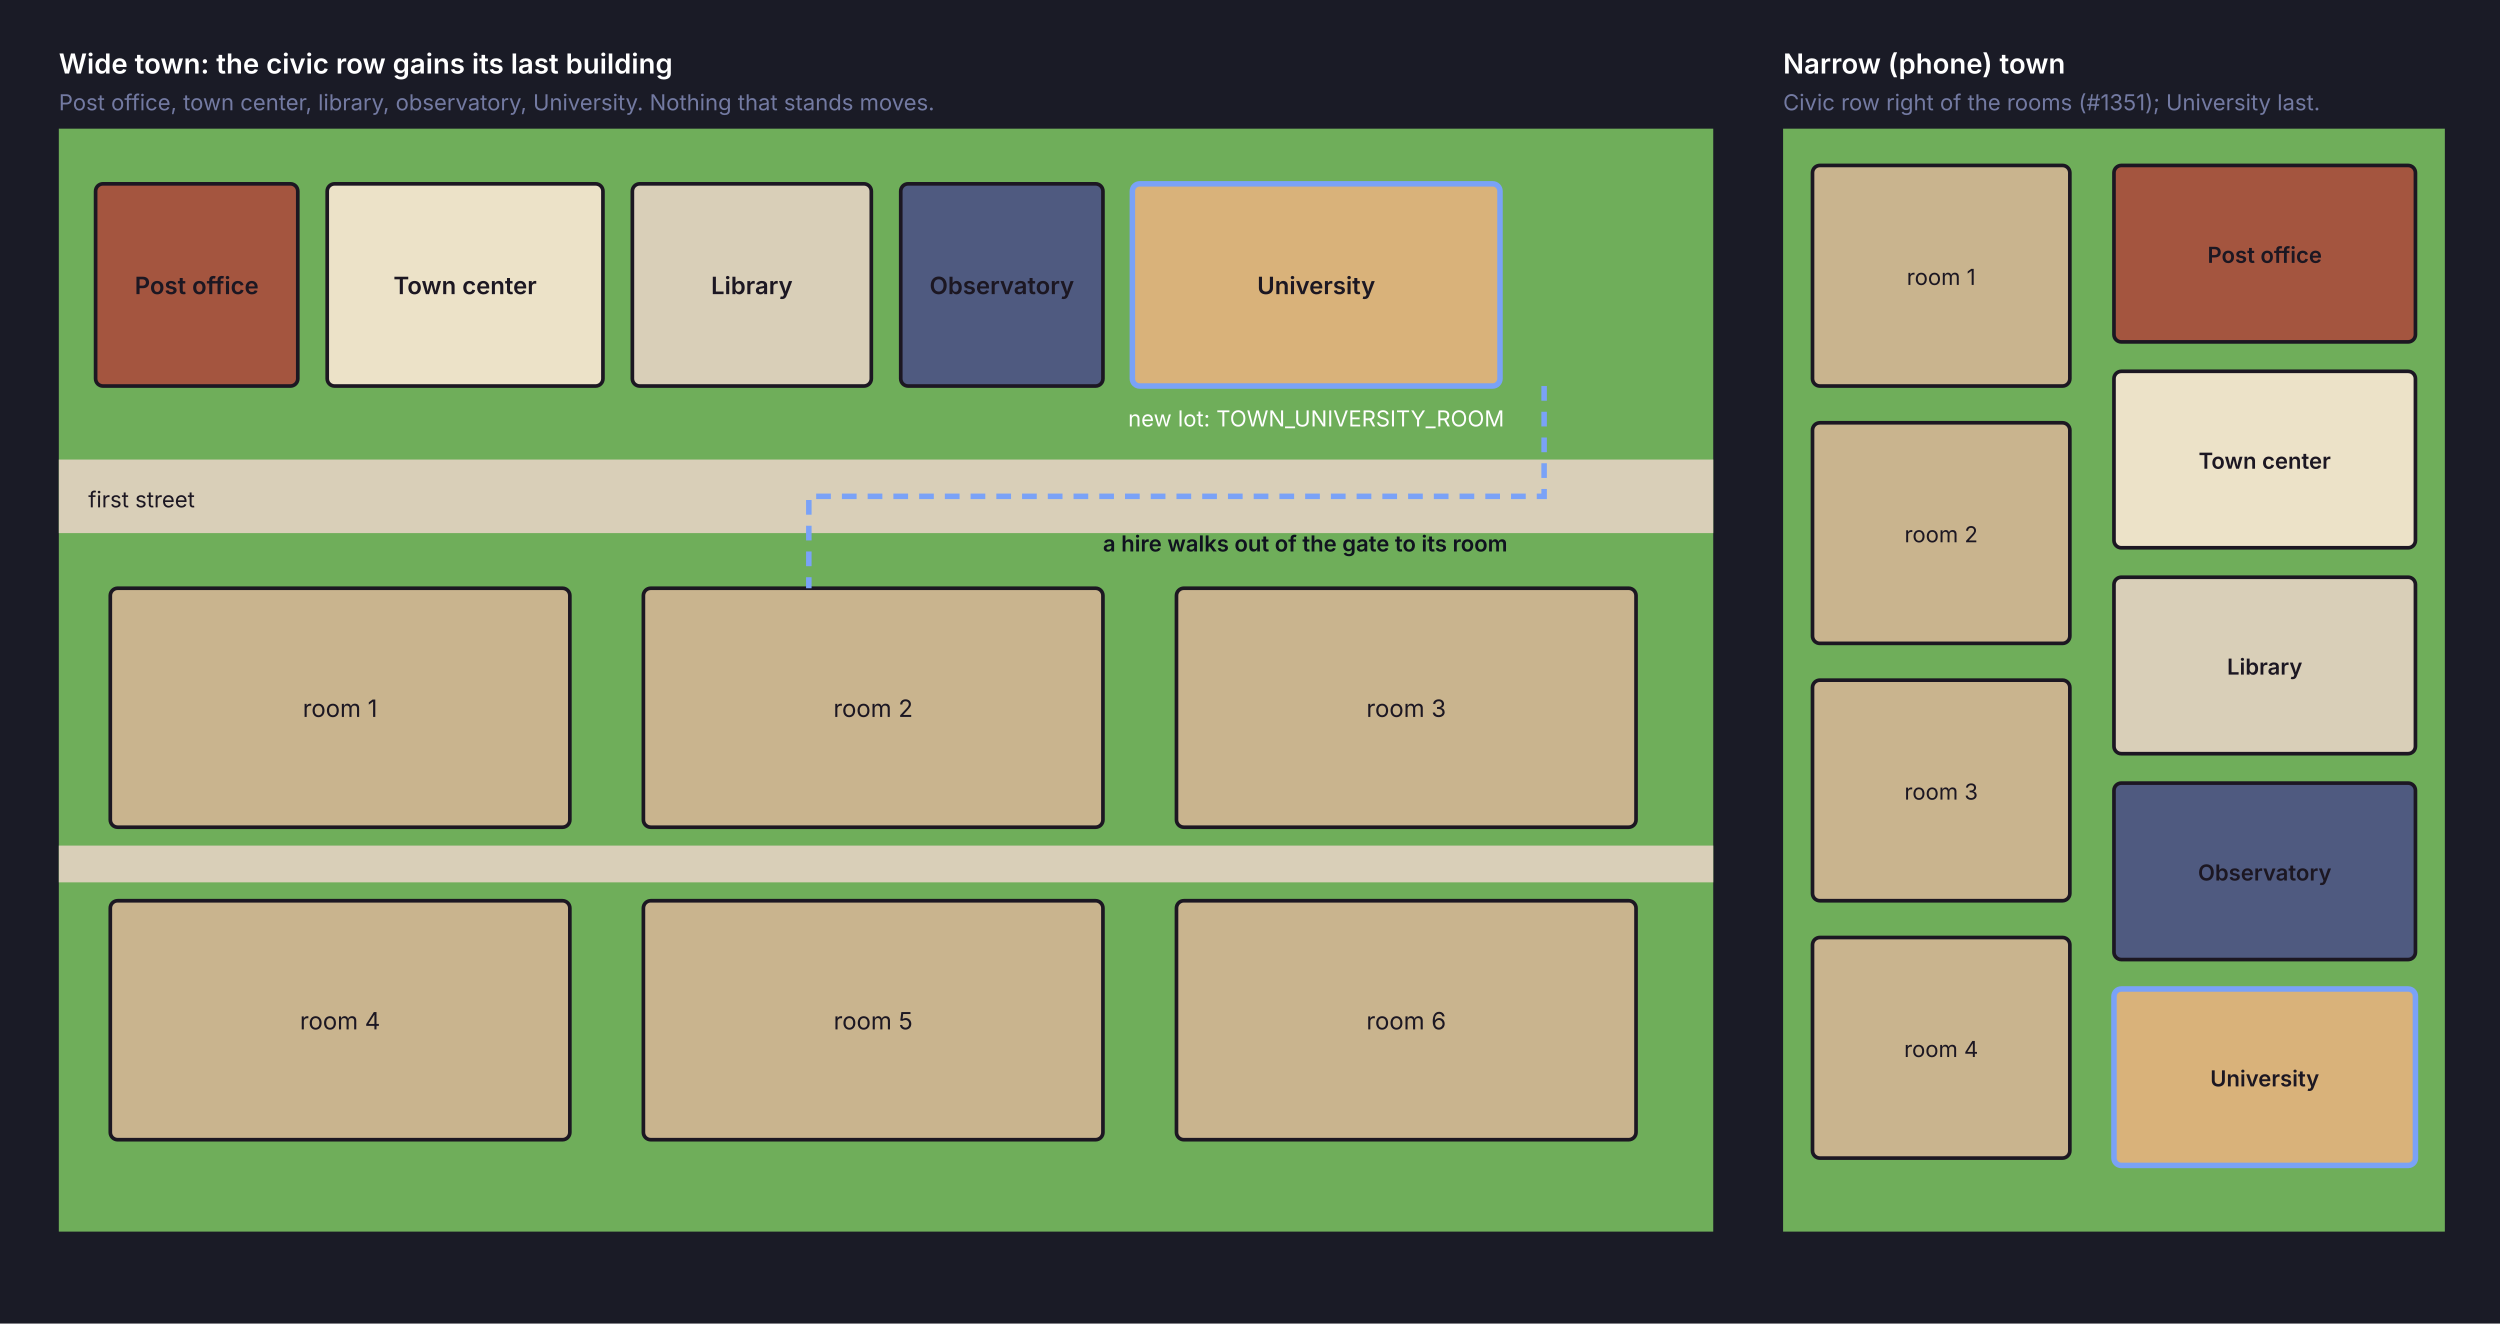
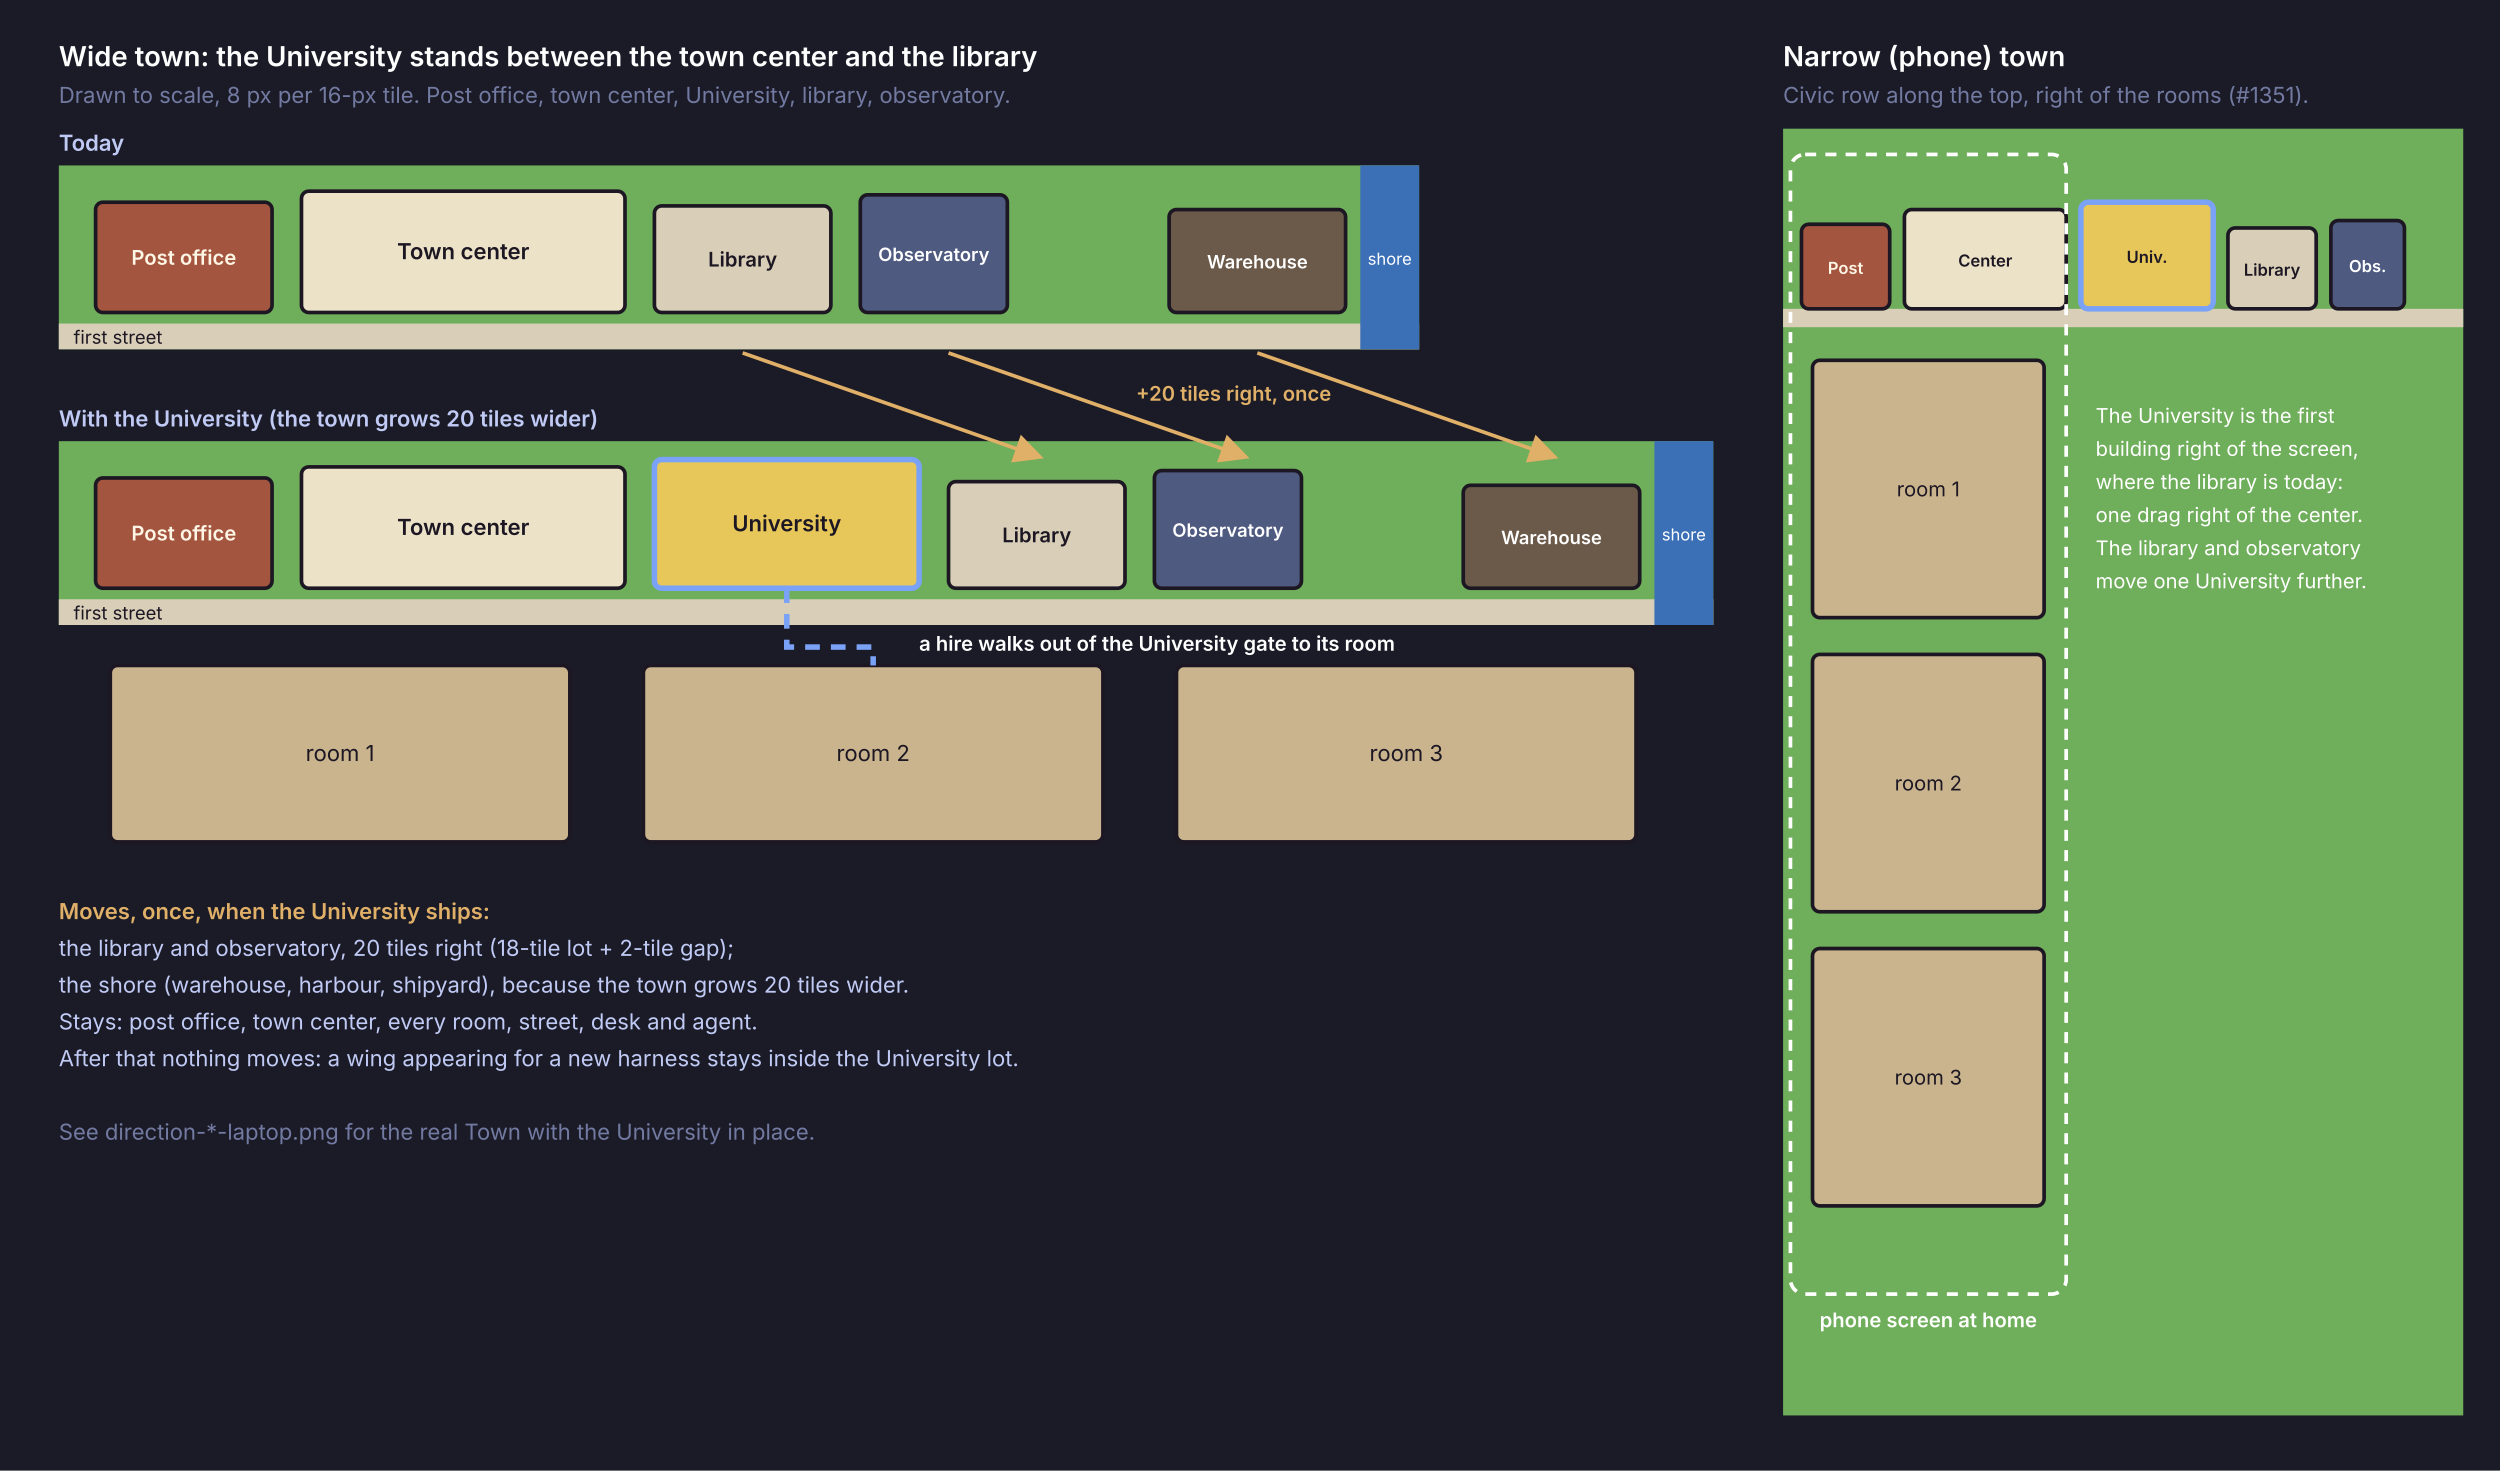
- <svg xmlns="http://www.w3.org/2000/svg" width="1360" height="720" viewBox="0 0 1360 720">
-   <rect x="0" y="0" width="1360" height="720" fill="#1a1b26" />
-   <text x="32" y="40" font-family="Inter, 'Segoe UI', system-ui, sans-serif" font-size="15" fill="#ffffff" font-weight="600">Wide town: the civic row gains its last building</text>
-   <text x="32" y="60" font-family="Inter, 'Segoe UI', system-ui, sans-serif" font-size="12" fill="#737aa2" font-weight="400">Post office, town center, library, observatory, University. Nothing that stands moves.</text>
-   <rect x="32" y="70" width="900" height="600" fill="#6fae5a" />
-   <rect x="52" y="100" width="110" height="110" rx="4" fill="#a4553f" stroke="#1c1722" stroke-width="2" />
-   <text x="107" y="160" font-family="Inter, 'Segoe UI', system-ui, sans-serif" font-size="13" fill="#1c1722" font-weight="600" text-anchor="middle">Post office</text>
-   <rect x="178" y="100" width="150" height="110" rx="4" fill="#ece2c8" stroke="#1c1722" stroke-width="2" />
-   <text x="253" y="160" font-family="Inter, 'Segoe UI', system-ui, sans-serif" font-size="13" fill="#1c1722" font-weight="600" text-anchor="middle">Town center</text>
-   <rect x="344" y="100" width="130" height="110" rx="4" fill="#d9cfb8" stroke="#1c1722" stroke-width="2" />
-   <text x="409" y="160" font-family="Inter, 'Segoe UI', system-ui, sans-serif" font-size="13" fill="#1c1722" font-weight="600" text-anchor="middle">Library</text>
-   <rect x="490" y="100" width="110" height="110" rx="4" fill="#4f5a80" stroke="#1c1722" stroke-width="2" />
-   <text x="545" y="160" font-family="Inter, 'Segoe UI', system-ui, sans-serif" font-size="13" fill="#1c1722" font-weight="600" text-anchor="middle">Observatory</text>
-   <rect x="616" y="100" width="200" height="110" rx="4" fill="#d9b27a" stroke="#7aa2f7" stroke-width="3" />
-   <text x="716" y="160" font-family="Inter, 'Segoe UI', system-ui, sans-serif" font-size="13" fill="#1c1722" font-weight="600" text-anchor="middle">University</text>
-   <text x="716" y="232" font-family="Inter, 'Segoe UI', system-ui, sans-serif" font-size="12" fill="#ffffff" font-weight="400" text-anchor="middle">new lot: TOWN_UNIVERSITY_ROOM</text>
-   <rect x="32" y="250" width="900" height="40" fill="#d9cfb8" />
-   <text x="48" y="276" font-family="Inter, 'Segoe UI', system-ui, sans-serif" font-size="12" fill="#1c1722" font-weight="400">first street</text>
-   <rect x="60" y="320" width="250" height="130" rx="4" fill="#c9b48e" stroke="#1c1722" stroke-width="2" />
-   <text x="185" y="390" font-family="Inter, 'Segoe UI', system-ui, sans-serif" font-size="13" fill="#1c1722" font-weight="400" text-anchor="middle">room 1</text>
-   <rect x="60" y="490" width="250" height="130" rx="4" fill="#c9b48e" stroke="#1c1722" stroke-width="2" />
-   <text x="185" y="560" font-family="Inter, 'Segoe UI', system-ui, sans-serif" font-size="13" fill="#1c1722" font-weight="400" text-anchor="middle">room 4</text>
-   <rect x="350" y="320" width="250" height="130" rx="4" fill="#c9b48e" stroke="#1c1722" stroke-width="2" />
-   <text x="475" y="390" font-family="Inter, 'Segoe UI', system-ui, sans-serif" font-size="13" fill="#1c1722" font-weight="400" text-anchor="middle">room 2</text>
-   <rect x="350" y="490" width="250" height="130" rx="4" fill="#c9b48e" stroke="#1c1722" stroke-width="2" />
-   <text x="475" y="560" font-family="Inter, 'Segoe UI', system-ui, sans-serif" font-size="13" fill="#1c1722" font-weight="400" text-anchor="middle">room 5</text>
-   <rect x="640" y="320" width="250" height="130" rx="4" fill="#c9b48e" stroke="#1c1722" stroke-width="2" />
-   <text x="765" y="390" font-family="Inter, 'Segoe UI', system-ui, sans-serif" font-size="13" fill="#1c1722" font-weight="400" text-anchor="middle">room 3</text>
-   <rect x="640" y="490" width="250" height="130" rx="4" fill="#c9b48e" stroke="#1c1722" stroke-width="2" />
-   <text x="765" y="560" font-family="Inter, 'Segoe UI', system-ui, sans-serif" font-size="13" fill="#1c1722" font-weight="400" text-anchor="middle">room 6</text>
-   <rect x="32" y="460" width="900" height="20" fill="#d9cfb8" />
-   <path d="M 840 210 L 840 270 L 440 270 L 440 320" fill="none" stroke="#7aa2f7" stroke-width="3" stroke-dasharray="8 6" />
-   <text x="600" y="300" font-family="Inter, 'Segoe UI', system-ui, sans-serif" font-size="12" fill="#10131f" font-weight="600">a hire walks out of the gate to its room</text>
-   <text x="970" y="40" font-family="Inter, 'Segoe UI', system-ui, sans-serif" font-size="15" fill="#ffffff" font-weight="600">Narrow (phone) town</text>
-   <text x="970" y="60" font-family="Inter, 'Segoe UI', system-ui, sans-serif" font-size="12" fill="#737aa2" font-weight="400">Civic row right of the rooms (#1351); University last.</text>
-   <rect x="970" y="70" width="360" height="600" fill="#6fae5a" />
-   <rect x="986" y="90" width="140" height="120" rx="4" fill="#c9b48e" stroke="#1c1722" stroke-width="2" />
-   <text x="1056" y="155" font-family="Inter, 'Segoe UI', system-ui, sans-serif" font-size="12" fill="#1c1722" font-weight="400" text-anchor="middle">room 1</text>
-   <rect x="986" y="230" width="140" height="120" rx="4" fill="#c9b48e" stroke="#1c1722" stroke-width="2" />
-   <text x="1056" y="295" font-family="Inter, 'Segoe UI', system-ui, sans-serif" font-size="12" fill="#1c1722" font-weight="400" text-anchor="middle">room 2</text>
-   <rect x="986" y="370" width="140" height="120" rx="4" fill="#c9b48e" stroke="#1c1722" stroke-width="2" />
-   <text x="1056" y="435" font-family="Inter, 'Segoe UI', system-ui, sans-serif" font-size="12" fill="#1c1722" font-weight="400" text-anchor="middle">room 3</text>
-   <rect x="986" y="510" width="140" height="120" rx="4" fill="#c9b48e" stroke="#1c1722" stroke-width="2" />
-   <text x="1056" y="575" font-family="Inter, 'Segoe UI', system-ui, sans-serif" font-size="12" fill="#1c1722" font-weight="400" text-anchor="middle">room 4</text>
-   <rect x="1150" y="90" width="164" height="96" rx="4" fill="#a4553f" stroke="#1c1722" stroke-width="2" />
-   <text x="1232" y="143" font-family="Inter, 'Segoe UI', system-ui, sans-serif" font-size="12" fill="#1c1722" font-weight="600" text-anchor="middle">Post office</text>
-   <rect x="1150" y="202" width="164" height="96" rx="4" fill="#ece2c8" stroke="#1c1722" stroke-width="2" />
-   <text x="1232" y="255" font-family="Inter, 'Segoe UI', system-ui, sans-serif" font-size="12" fill="#1c1722" font-weight="600" text-anchor="middle">Town center</text>
-   <rect x="1150" y="314" width="164" height="96" rx="4" fill="#d9cfb8" stroke="#1c1722" stroke-width="2" />
-   <text x="1232" y="367" font-family="Inter, 'Segoe UI', system-ui, sans-serif" font-size="12" fill="#1c1722" font-weight="600" text-anchor="middle">Library</text>
-   <rect x="1150" y="426" width="164" height="96" rx="4" fill="#4f5a80" stroke="#1c1722" stroke-width="2" />
-   <text x="1232" y="479" font-family="Inter, 'Segoe UI', system-ui, sans-serif" font-size="12" fill="#1c1722" font-weight="600" text-anchor="middle">Observatory</text>
-   <rect x="1150" y="538" width="164" height="96" rx="4" fill="#d9b27a" stroke="#7aa2f7" stroke-width="3" />
-   <text x="1232" y="591" font-family="Inter, 'Segoe UI', system-ui, sans-serif" font-size="12" fill="#1c1722" font-weight="600" text-anchor="middle">University</text>
+ <svg xmlns="http://www.w3.org/2000/svg" width="1360" height="800" viewBox="0 0 1360 800">
+   <rect x="0" y="0" width="1360" height="800" fill="#1a1b26" />
+   <defs>
+     <marker id="arr" markerWidth="8" markerHeight="8" refX="6" refY="4" orient="auto">
+       <path d="M0,0 L8,4 L0,8 z" fill="#e0af68" />
+     </marker>
+   </defs>
+   <text x="32" y="36" font-family="Inter, 'Segoe UI', system-ui, sans-serif" font-size="15" fill="#ffffff" font-weight="600">Wide town: the University stands between the town center and the library</text>
+   <text x="32" y="56" font-family="Inter, 'Segoe UI', system-ui, sans-serif" font-size="12" fill="#737aa2" font-weight="400">Drawn to scale, 8 px per 16-px tile. Post office, town center, University, library, observatory.</text>
+   <text x="32" y="82" font-family="Inter, 'Segoe UI', system-ui, sans-serif" font-size="12" fill="#c0caf5" font-weight="600">Today</text>
+   <rect x="32" y="90" width="740" height="100" fill="#6fae5a" />
+   <rect x="32" y="176" width="740" height="14" fill="#d9cfb8" />
+   <text x="40" y="187" font-family="Inter, 'Segoe UI', system-ui, sans-serif" font-size="10" fill="#1c1722" font-weight="400">first street</text>
+   <rect x="52" y="110" width="96" height="60" rx="4" fill="#a4553f" stroke="#1c1722" stroke-width="2" />
+   <text x="100.0" y="144.0" font-family="Inter, 'Segoe UI', system-ui, sans-serif" font-size="11" fill="#fff7e6" font-weight="600" text-anchor="middle">Post office</text>
+   <rect x="164" y="104" width="176" height="66" rx="4" fill="#ece2c8" stroke="#1c1722" stroke-width="2" />
+   <text x="252.0" y="141.0" font-family="Inter, 'Segoe UI', system-ui, sans-serif" font-size="12" fill="#1c1722" font-weight="600" text-anchor="middle">Town center</text>
+   <rect x="356" y="112" width="96" height="58" rx="4" fill="#d9cfb8" stroke="#1c1722" stroke-width="2" />
+   <text x="404.0" y="145.0" font-family="Inter, 'Segoe UI', system-ui, sans-serif" font-size="11" fill="#1c1722" font-weight="600" text-anchor="middle">Library</text>
+   <rect x="468" y="106" width="80" height="64" rx="4" fill="#4f5a80" stroke="#1c1722" stroke-width="2" />
+   <text x="508.0" y="142.0" font-family="Inter, 'Segoe UI', system-ui, sans-serif" font-size="10" fill="#ffffff" font-weight="600" text-anchor="middle">Observatory</text>
+   <rect x="636" y="114" width="96" height="56" rx="4" fill="#6b5a4a" stroke="#1c1722" stroke-width="2" />
+   <text x="684.0" y="146.0" font-family="Inter, 'Segoe UI', system-ui, sans-serif" font-size="10" fill="#ffffff" font-weight="600" text-anchor="middle">Warehouse</text>
+   <rect x="740" y="90" width="32" height="100" fill="#3b6fb6" />
+   <text x="756" y="144" font-family="Inter, 'Segoe UI', system-ui, sans-serif" font-size="9" fill="#ffffff" font-weight="400" text-anchor="middle">shore</text>
+   <text x="32" y="232" font-family="Inter, 'Segoe UI', system-ui, sans-serif" font-size="12" fill="#c0caf5" font-weight="600">With the University (the town grows 20 tiles wider)</text>
+   <rect x="32" y="240" width="900" height="100" fill="#6fae5a" />
+   <rect x="32" y="326" width="900" height="14" fill="#d9cfb8" />
+   <text x="40" y="337" font-family="Inter, 'Segoe UI', system-ui, sans-serif" font-size="10" fill="#1c1722" font-weight="400">first street</text>
+   <rect x="52" y="260" width="96" height="60" rx="4" fill="#a4553f" stroke="#1c1722" stroke-width="2" />
+   <text x="100.0" y="294.0" font-family="Inter, 'Segoe UI', system-ui, sans-serif" font-size="11" fill="#fff7e6" font-weight="600" text-anchor="middle">Post office</text>
+   <rect x="164" y="254" width="176" height="66" rx="4" fill="#ece2c8" stroke="#1c1722" stroke-width="2" />
+   <text x="252.0" y="291.0" font-family="Inter, 'Segoe UI', system-ui, sans-serif" font-size="12" fill="#1c1722" font-weight="600" text-anchor="middle">Town center</text>
+   <rect x="356" y="250" width="144" height="70" rx="4" fill="#e8c75a" stroke="#7aa2f7" stroke-width="3" />
+   <text x="428.0" y="289.0" font-family="Inter, 'Segoe UI', system-ui, sans-serif" font-size="12" fill="#1c1722" font-weight="600" text-anchor="middle">University</text>
+   <rect x="516" y="262" width="96" height="58" rx="4" fill="#d9cfb8" stroke="#1c1722" stroke-width="2" />
+   <text x="564.0" y="295.0" font-family="Inter, 'Segoe UI', system-ui, sans-serif" font-size="11" fill="#1c1722" font-weight="600" text-anchor="middle">Library</text>
+   <rect x="628" y="256" width="80" height="64" rx="4" fill="#4f5a80" stroke="#1c1722" stroke-width="2" />
+   <text x="668.0" y="292.0" font-family="Inter, 'Segoe UI', system-ui, sans-serif" font-size="10" fill="#ffffff" font-weight="600" text-anchor="middle">Observatory</text>
+   <rect x="796" y="264" width="96" height="56" rx="4" fill="#6b5a4a" stroke="#1c1722" stroke-width="2" />
+   <text x="844.0" y="296.0" font-family="Inter, 'Segoe UI', system-ui, sans-serif" font-size="10" fill="#ffffff" font-weight="600" text-anchor="middle">Warehouse</text>
+   <rect x="900" y="240" width="32" height="100" fill="#3b6fb6" />
+   <text x="916" y="294" font-family="Inter, 'Segoe UI', system-ui, sans-serif" font-size="9" fill="#ffffff" font-weight="400" text-anchor="middle">shore</text>
+   <path d="M 404 192 L 564 248" stroke="#e0af68" stroke-width="2" fill="none" marker-end="url(#arr)" />
+   <path d="M 516 192 L 676 248" stroke="#e0af68" stroke-width="2" fill="none" marker-end="url(#arr)" />
+   <path d="M 684 192 L 844 248" stroke="#e0af68" stroke-width="2" fill="none" marker-end="url(#arr)" />
+   <text x="618" y="218" font-family="Inter, 'Segoe UI', system-ui, sans-serif" font-size="11" fill="#e0af68" font-weight="600">+20 tiles right, once</text>
+   <rect x="60" y="362" width="250" height="96" rx="4" fill="#c9b48e" stroke="#1c1722" stroke-width="2" />
+   <text x="185" y="414" font-family="Inter, 'Segoe UI', system-ui, sans-serif" font-size="12" fill="#1c1722" font-weight="400" text-anchor="middle">room 1</text>
+   <rect x="350" y="362" width="250" height="96" rx="4" fill="#c9b48e" stroke="#1c1722" stroke-width="2" />
+   <text x="475" y="414" font-family="Inter, 'Segoe UI', system-ui, sans-serif" font-size="12" fill="#1c1722" font-weight="400" text-anchor="middle">room 2</text>
+   <rect x="640" y="362" width="250" height="96" rx="4" fill="#c9b48e" stroke="#1c1722" stroke-width="2" />
+   <text x="765" y="414" font-family="Inter, 'Segoe UI', system-ui, sans-serif" font-size="12" fill="#1c1722" font-weight="400" text-anchor="middle">room 3</text>
+   <rect x="32" y="340" width="900" height="0" fill="#000" />
+   <path d="M 428 320 L 428 352 L 475 352 L 475 362" fill="none" stroke="#7aa2f7" stroke-width="3" stroke-dasharray="8 6" />
+   <text x="500" y="354" font-family="Inter, 'Segoe UI', system-ui, sans-serif" font-size="11" fill="#ffffff" font-weight="600">a hire walks out of the University gate to its room</text>
+   <text x="32" y="500" font-family="Inter, 'Segoe UI', system-ui, sans-serif" font-size="12" fill="#e0af68" font-weight="600">Moves, once, when the University ships:</text>
+   <text x="32" y="520" font-family="Inter, 'Segoe UI', system-ui, sans-serif" font-size="12" fill="#c0caf5" font-weight="400">  the library and observatory, 20 tiles right (18-tile lot + 2-tile gap);</text>
+   <text x="32" y="540" font-family="Inter, 'Segoe UI', system-ui, sans-serif" font-size="12" fill="#c0caf5" font-weight="400">  the shore (warehouse, harbour, shipyard), because the town grows 20 tiles wider.</text>
+   <text x="32" y="560" font-family="Inter, 'Segoe UI', system-ui, sans-serif" font-size="12" fill="#c0caf5" font-weight="400">Stays: post office, town center, every room, street, desk and agent.</text>
+   <text x="32" y="580" font-family="Inter, 'Segoe UI', system-ui, sans-serif" font-size="12" fill="#c0caf5" font-weight="400">After that nothing moves: a wing appearing for a new harness stays inside the University lot.</text>
+   <text x="32" y="620" font-family="Inter, 'Segoe UI', system-ui, sans-serif" font-size="12" fill="#737aa2" font-weight="400">See direction-*-laptop.png for the real Town with the University in place.</text>
+   <text x="970" y="36" font-family="Inter, 'Segoe UI', system-ui, sans-serif" font-size="15" fill="#ffffff" font-weight="600">Narrow (phone) town</text>
+   <text x="970" y="56" font-family="Inter, 'Segoe UI', system-ui, sans-serif" font-size="12" fill="#737aa2" font-weight="400">Civic row along the top, right of the rooms (#1351).</text>
+   <rect x="970" y="70" width="370" height="700" fill="#6fae5a" />
+   <rect x="970" y="168" width="370" height="10" fill="#d9cfb8" />
+   <rect x="980" y="122" width="48" height="46" rx="4" fill="#a4553f" stroke="#1c1722" stroke-width="2" />
+   <text x="1004.0" y="149.0" font-family="Inter, 'Segoe UI', system-ui, sans-serif" font-size="9" fill="#fff7e6" font-weight="600" text-anchor="middle">Post</text>
+   <rect x="1036" y="114" width="88" height="54" rx="4" fill="#ece2c8" stroke="#1c1722" stroke-width="2" />
+   <text x="1080.0" y="145.0" font-family="Inter, 'Segoe UI', system-ui, sans-serif" font-size="9" fill="#1c1722" font-weight="600" text-anchor="middle">Center</text>
+   <rect x="1132" y="110" width="72" height="58" rx="4" fill="#e8c75a" stroke="#7aa2f7" stroke-width="3" />
+   <text x="1168.0" y="143.0" font-family="Inter, 'Segoe UI', system-ui, sans-serif" font-size="9" fill="#1c1722" font-weight="600" text-anchor="middle">Univ.</text>
+   <rect x="1212" y="124" width="48" height="44" rx="4" fill="#d9cfb8" stroke="#1c1722" stroke-width="2" />
+   <text x="1236.0" y="150.0" font-family="Inter, 'Segoe UI', system-ui, sans-serif" font-size="9" fill="#1c1722" font-weight="600" text-anchor="middle">Library</text>
+   <rect x="1268" y="120" width="40" height="48" rx="4" fill="#4f5a80" stroke="#1c1722" stroke-width="2" />
+   <text x="1288.0" y="148.0" font-family="Inter, 'Segoe UI', system-ui, sans-serif" font-size="9" fill="#ffffff" font-weight="600" text-anchor="middle">Obs.</text>
+   <rect x="974" y="84" width="150" height="620" rx="8" fill="none" stroke="#ffffff" stroke-width="2" stroke-dasharray="6 5" />
+   <text x="1049" y="722" font-family="Inter, 'Segoe UI', system-ui, sans-serif" font-size="11" fill="#ffffff" font-weight="600" text-anchor="middle">phone screen at home</text>
+   <rect x="986" y="196" width="126" height="140" rx="4" fill="#c9b48e" stroke="#1c1722" stroke-width="2" />
+   <text x="1049" y="270" font-family="Inter, 'Segoe UI', system-ui, sans-serif" font-size="11" fill="#1c1722" font-weight="400" text-anchor="middle">room 1</text>
+   <rect x="986" y="356" width="126" height="140" rx="4" fill="#c9b48e" stroke="#1c1722" stroke-width="2" />
+   <text x="1049" y="430" font-family="Inter, 'Segoe UI', system-ui, sans-serif" font-size="11" fill="#1c1722" font-weight="400" text-anchor="middle">room 2</text>
+   <rect x="986" y="516" width="126" height="140" rx="4" fill="#c9b48e" stroke="#1c1722" stroke-width="2" />
+   <text x="1049" y="590" font-family="Inter, 'Segoe UI', system-ui, sans-serif" font-size="11" fill="#1c1722" font-weight="400" text-anchor="middle">room 3</text>
+   <text x="1140" y="230" font-family="Inter, 'Segoe UI', system-ui, sans-serif" font-size="11" fill="#ffffff" font-weight="400">The University is the first</text>
+   <text x="1140" y="248" font-family="Inter, 'Segoe UI', system-ui, sans-serif" font-size="11" fill="#ffffff" font-weight="400">building right of the screen,</text>
+   <text x="1140" y="266" font-family="Inter, 'Segoe UI', system-ui, sans-serif" font-size="11" fill="#ffffff" font-weight="400">where the library is today:</text>
+   <text x="1140" y="284" font-family="Inter, 'Segoe UI', system-ui, sans-serif" font-size="11" fill="#ffffff" font-weight="400">one drag right of the center.</text>
+   <text x="1140" y="302" font-family="Inter, 'Segoe UI', system-ui, sans-serif" font-size="11" fill="#ffffff" font-weight="400">The library and observatory</text>
+   <text x="1140" y="320" font-family="Inter, 'Segoe UI', system-ui, sans-serif" font-size="11" fill="#ffffff" font-weight="400">move one University further.</text>
</svg>
